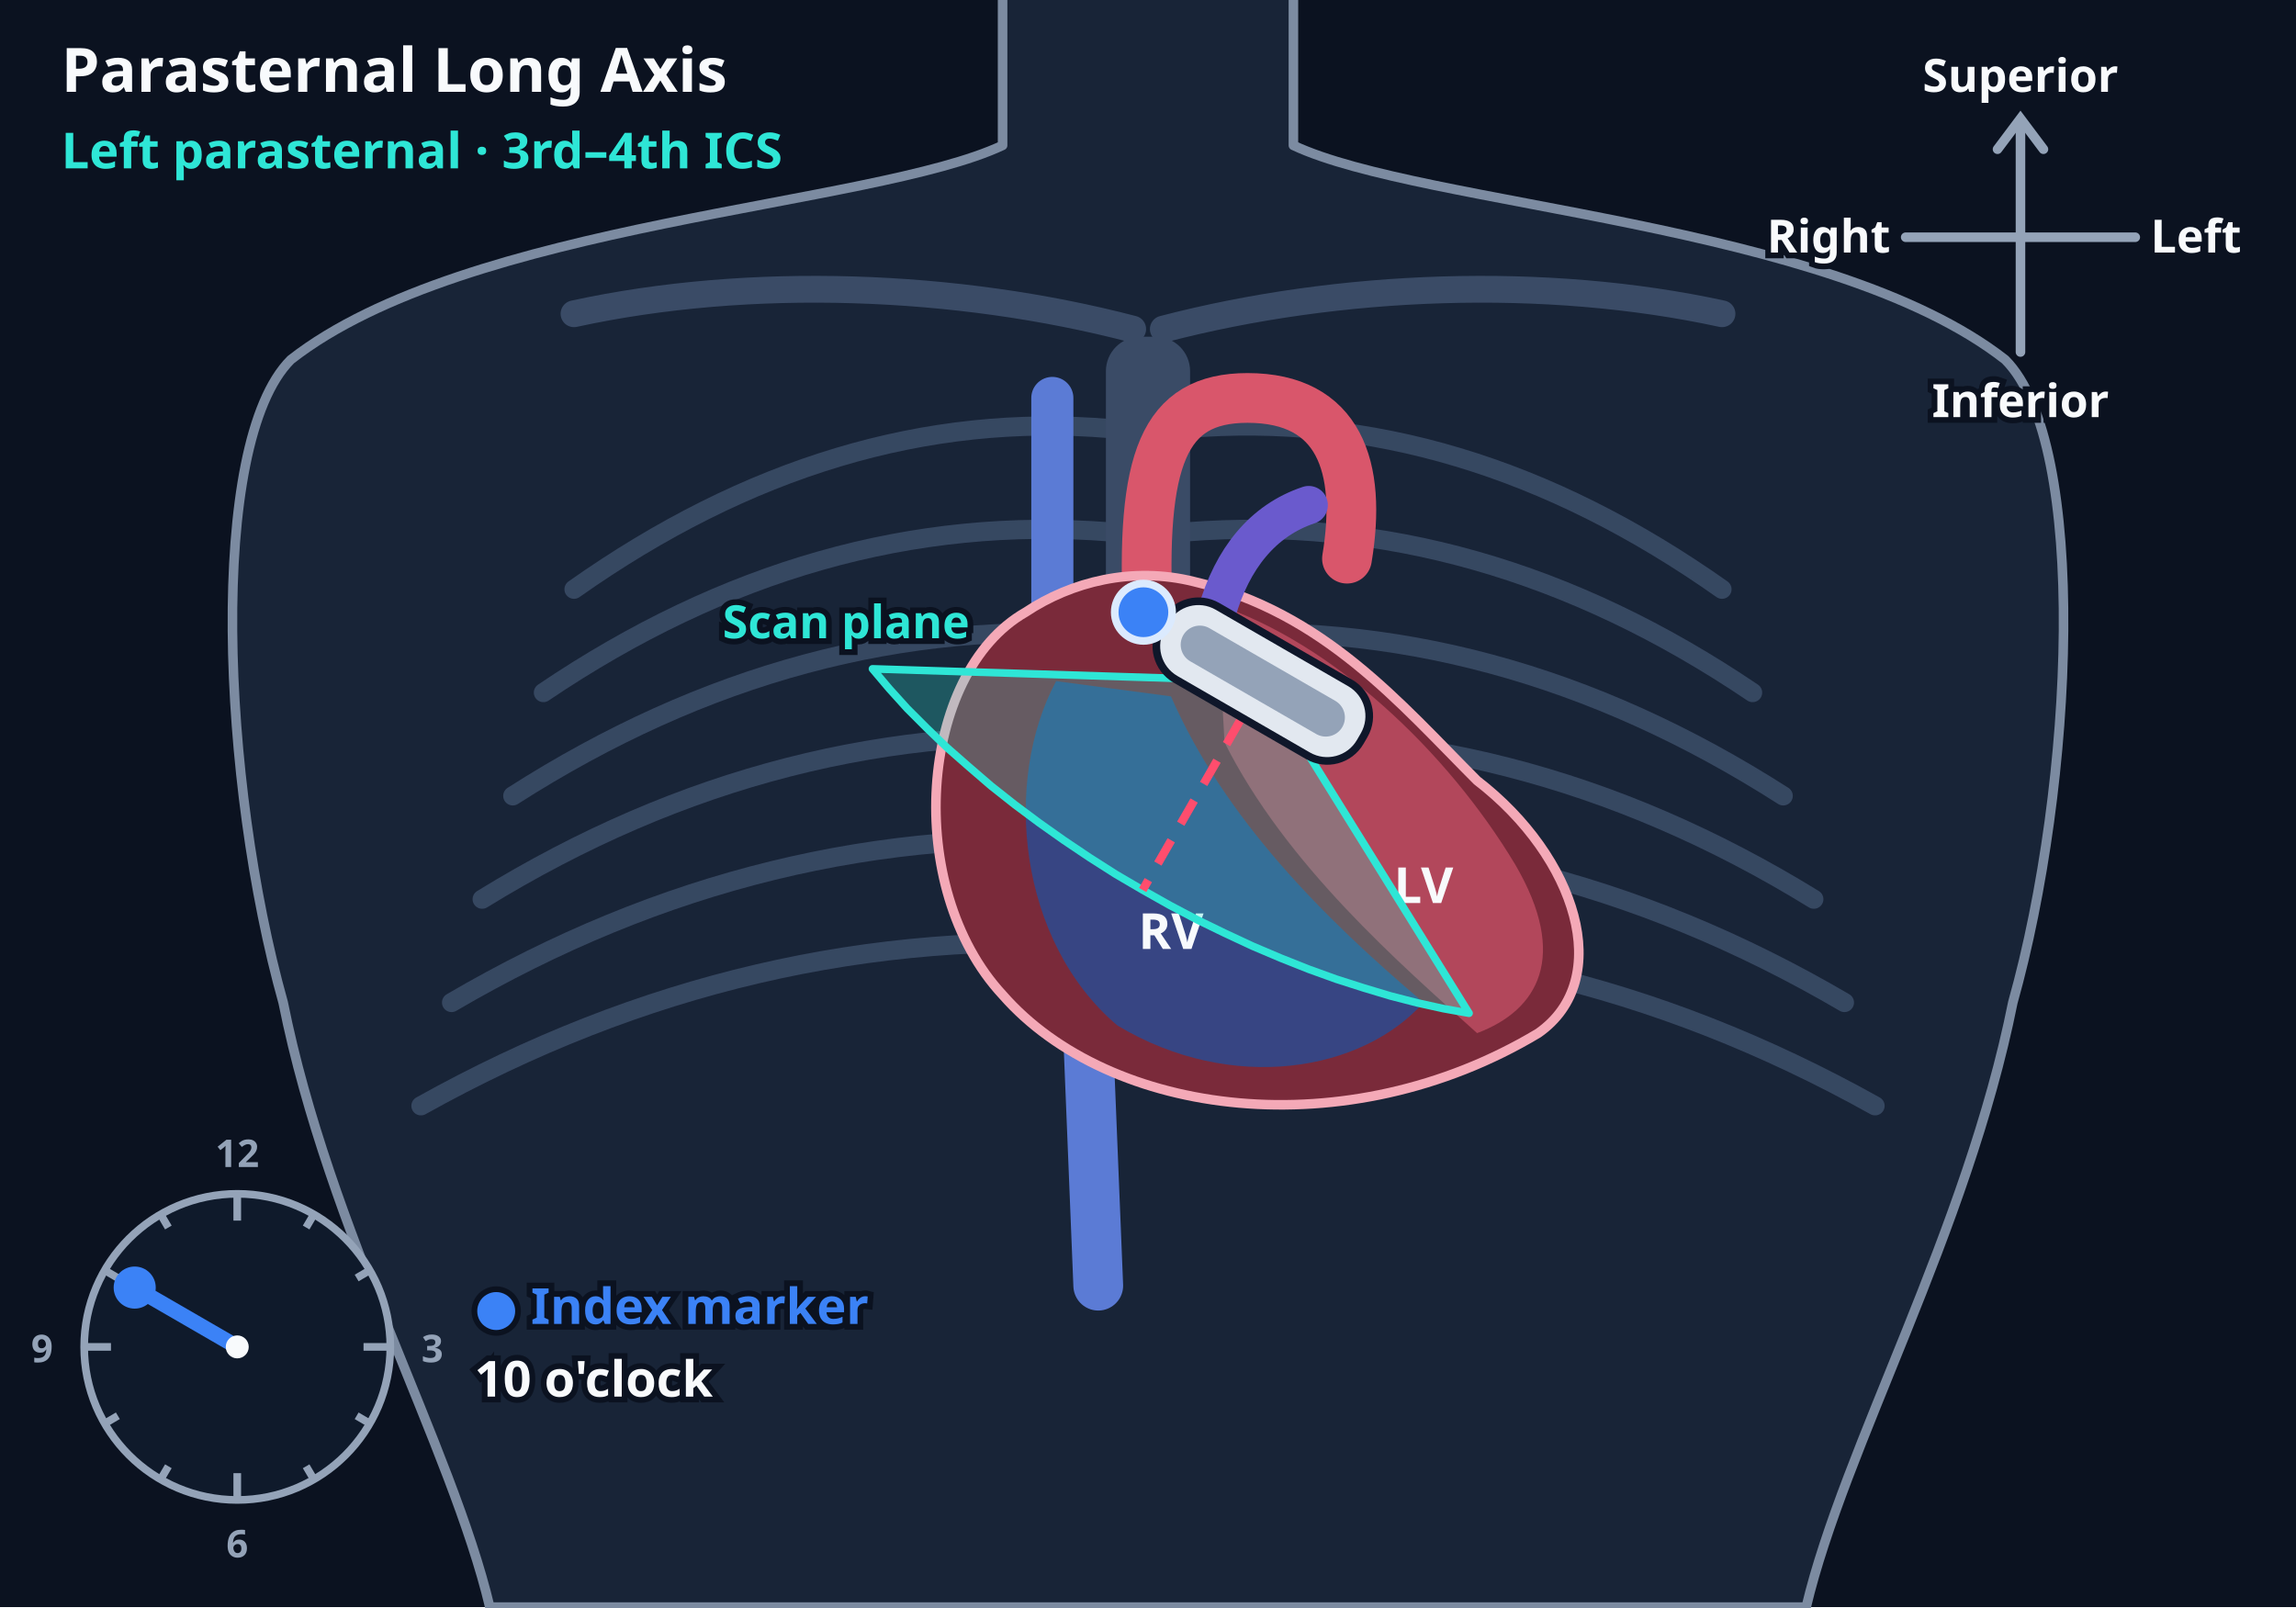
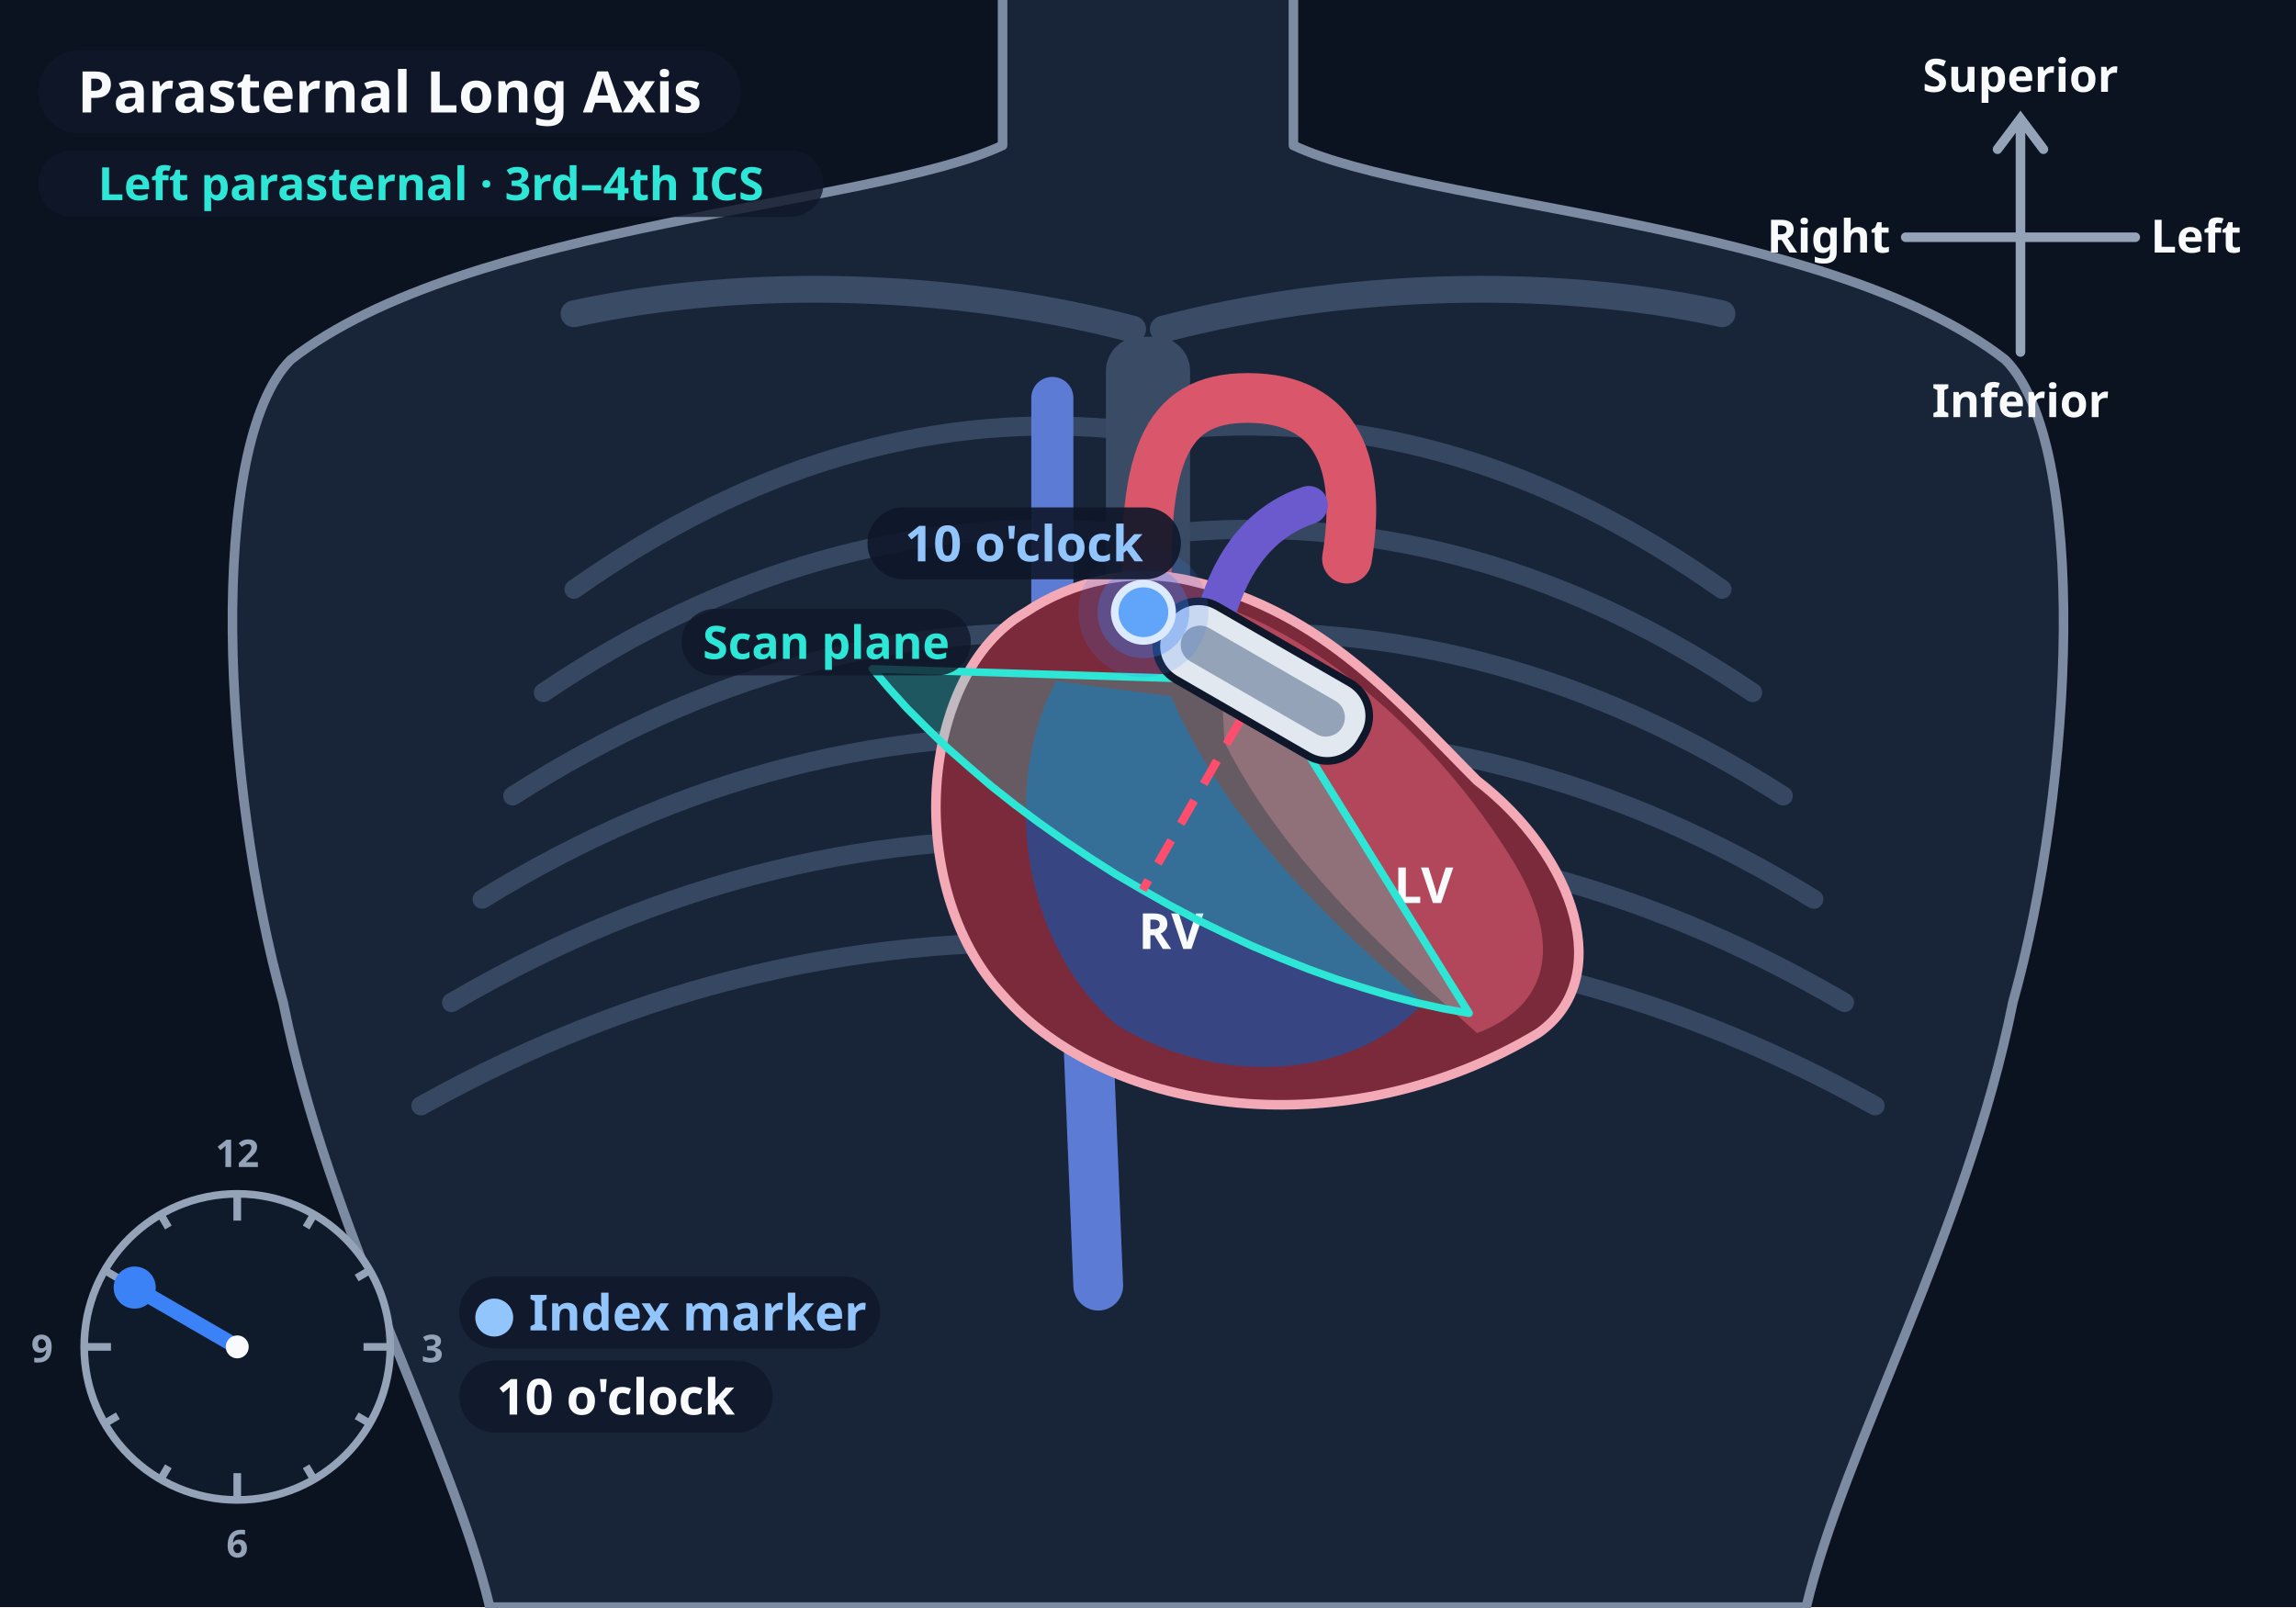
<svg xmlns="http://www.w3.org/2000/svg" width="600" height="420" viewBox="0 0 600 420">
  <rect width="600" height="420" fill="#0B1220" />
  <path d="M 262 0 L 262 38 C 228 54 122 58 76 94 C 54 116 58 205 74 262 C 86 322 118 378 128 420            L 472 420 C 482 378 514 322 526 262 C 542 205 546 116 524 94 C 478 58 372 54 338 38 L 338 0" fill="#182437" stroke="#7C8BA1" stroke-width="2.5" stroke-linejoin="round" />
  <g fill="none" stroke="#3A4B66" stroke-width="5" stroke-linecap="round" opacity="0.9">
    <path d="M 290 112 Q 218 106 150 154" />
    <path d="M 310 112 Q 382 106 450 154" />
    <path d="M 290 139 Q 213 133 142 181" />
    <path d="M 310 139 Q 387 133 458 181" />
    <path d="M 290 166 Q 209 160 134 208" />
    <path d="M 310 166 Q 391 160 466 208" />
    <path d="M 290 193 Q 204 187 126 235" />
    <path d="M 310 193 Q 396 187 474 235" />
    <path d="M 290 220 Q 200 214 118 262" />
    <path d="M 310 220 Q 400 214 482 262" />
    <path d="M 290 247 Q 196 241 110 289" />
    <path d="M 310 247 Q 404 241 490 289" />
  </g>
  <path d="M 296 86 C 250 74 196 72 150 82 M 304 86 C 350 74 404 72 450 82" fill="none" stroke="#3A4B66" stroke-width="7" stroke-linecap="round" />
  <rect x="289" y="88" width="22" height="156" rx="9" fill="#3A4B66" />
  <path d="M 291 242 L 309 242 L 300 262 Z" fill="#3A4B66" />
  <path d="M 275 158 L 275 104" stroke="#5B7BD5" stroke-width="11" stroke-linecap="round" fill="none" />
  <path d="M 284 262 L 287 336" stroke="#5B7BD5" stroke-width="13" stroke-linecap="round" fill="none" />
  <path d="M 300 162 C 298 120 304 104 326 104 C 350 104 356 122 352 146" stroke="#D9566B" stroke-width="13" stroke-linecap="round" fill="none" />
  <path d="M 268 160 C 240 176 236 232 262 260 C 290 292 352 300 402 270 C 422 256 412 224 386 204            C 366 184 346 160 312 152 C 296 148 280 152 268 160 Z" fill="#7A2A3A" stroke="#F4A9B7" stroke-width="2.5" />
  <path d="M 276 178 C 262 204 266 246 292 268 C 322 286 356 280 372 262 C 346 240 320 214 306 182 Z" fill="#2B4A8F" opacity="0.85" />
  <path d="M 318 158 C 348 168 378 196 396 226 C 410 250 402 264 386 270 C 366 252 336 226 320 194 Z" fill="#B84A5E" opacity="0.9" />
  <path d="M 318 160 C 322 146 330 136 342 132" stroke="#6A5ACD" stroke-width="10" stroke-linecap="round" fill="none" />
  <g font-family="sans-serif" font-weight="700" font-size="13" fill="#F8FAFC" text-anchor="middle">
    <text x="306" y="248">RV</text>
    <text x="372" y="236">LV</text>
  </g>
  <path d="M 330.0 178.0 L 383.9 264.8 L 377.2 263.6 L 370.4 262.1 L 363.4 260.3 L 356.4 258.2 L 349.2 255.9 L 342.0 253.3 L 334.7 250.4 L 327.4 247.3 L 320.1 243.9 L 312.9 240.4 L 305.7 236.6 L 298.6 232.6 L 291.6 228.5 L 284.7 224.1 L 278.0 219.6 L 271.5 215.0 L 265.2 210.3 L 259.0 205.4 L 253.2 200.4 L 247.5 195.4 L 242.2 190.3 L 237.1 185.2 L 232.4 180.0 L 228.0 174.8 Z" fill="#2EE6D6" fill-opacity="0.26" stroke="#2EE6D6" stroke-width="2" stroke-linejoin="round" />
  <path d="M 330.0 178.0 L 298.6 232.6" stroke="#FF4D6D" stroke-width="2.2" stroke-dasharray="7 5" fill="none" />
-   <text x="221.1" y="166.8" font-family="sans-serif" font-size="12" fill="#2EE6D6" font-weight="700" text-anchor="middle" stroke="#0B1220" stroke-width="3" paint-order="stroke">Scan plane</text>
+   <rect x="178.1" y="159.1" width="75.6" height="17.4" rx="8.7" fill="#0F172A" fill-opacity="0.8" />
+   <text x="215.9" y="172.2" font-family="sans-serif" font-weight="700" font-size="12" fill="#2EE6D6" text-anchor="middle">Scan plane</text>
  <g transform="translate(330 178) rotate(-150.0)">
    <rect x="-30" y="-11" width="60" height="22" rx="10" fill="#E2E8F0" stroke="#0F172A" stroke-width="2" />
    <rect x="-24" y="-5" width="48" height="10" rx="5" fill="#94A3B8" />
  </g>
-   <circle cx="298.8" cy="160.0" r="7.5" fill="#3B82F6" stroke="#DBEAFE" stroke-width="2" />
+   <circle cx="298.8" cy="160.0" r="17" fill="#3B82F6" fill-opacity="0.16" />
+   <circle cx="298.8" cy="160.0" r="12" fill="#3B82F6" fill-opacity="0.32" />
+   <circle cx="298.8" cy="160.0" r="7.5" fill="#60A5FA" stroke="#DBEAFE" stroke-width="2" />
+   <rect x="226.7" y="132.6" width="81.9" height="18.8" rx="9.4" fill="#0F172A" fill-opacity="0.9" />
+   <text x="267.6" y="146.7" font-family="sans-serif" font-weight="700" font-size="13" fill="#93C5FD" text-anchor="middle">10 o'clock</text>
  <g stroke="#94A3B8" stroke-width="2.5" fill="none" stroke-linecap="round">
    <path d="M 528 32 L 528 92 M 498 62 L 558 62" />
    <path d="M 522 39 L 528 31 L 534 39" />
  </g>
-   <g font-family="sans-serif" font-size="12" font-weight="700" fill="#F8FAFC" text-anchor="middle" stroke="#0B1220" stroke-width="3" paint-order="stroke">
+   <g font-family="sans-serif" font-size="12" font-weight="700" fill="#F8FAFC" text-anchor="middle">
    <text x="528" y="24">Superior</text>
    <text x="528" y="109">Inferior</text>
    <text x="494" y="66" text-anchor="end">Right</text>
    <text x="562" y="66" text-anchor="start">Left</text>
  </g>
  <circle cx="62" cy="352" r="40" fill="#0F1A2B" stroke="#94A3B8" stroke-width="2" />
  <g stroke="#94A3B8" stroke-width="2">
    <path d="M 62.0 319.0 L 62.0 312.0" />
    <path d="M 80.0 320.8 L 82.0 317.4" />
    <path d="M 93.2 334.0 L 96.6 332.0" />
    <path d="M 95.0 352.0 L 102.0 352.0" />
    <path d="M 93.2 370.0 L 96.6 372.0" />
    <path d="M 80.0 383.2 L 82.0 386.6" />
    <path d="M 62.0 385.0 L 62.0 392.0" />
    <path d="M 44.0 383.2 L 42.0 386.6" />
    <path d="M 30.8 370.0 L 27.4 372.0" />
    <path d="M 29.0 352.0 L 22.0 352.0" />
    <path d="M 30.8 334.0 L 27.4 332.0" />
    <path d="M 44.0 320.8 L 42.0 317.4" />
  </g>
  <path d="M 62 352 L 35.2 336.5" stroke="#3B82F6" stroke-width="4" stroke-linecap="round" />
  <circle cx="35.2" cy="336.5" r="4.5" fill="#3B82F6" stroke="#3B82F6" stroke-width="2" />
  <circle cx="62" cy="352" r="3" fill="#F8FAFC" />
  <g font-family="sans-serif" font-size="10" font-weight="700" fill="#94A3B8" text-anchor="middle">
    <text x="62.0" y="305.0">12</text>
    <text x="113.0" y="356.0">3</text>
    <text x="62.0" y="407.0">6</text>
    <text x="11.0" y="356.0">9</text>
  </g>
-   <text x="124" y="346" font-family="sans-serif" font-size="13" font-weight="700" fill="#3B82F6" stroke="#0B1220" stroke-width="3" paint-order="stroke">● Index marker</text>
-   <text x="124" y="365" font-family="sans-serif" font-size="13" font-weight="700" fill="#F8FAFC" stroke="#0B1220" stroke-width="3" paint-order="stroke">10 o'clock</text>
-   <g font-family="sans-serif" font-weight="700" stroke="#0B1220" stroke-width="3" paint-order="stroke">
-     <text x="16" y="24" font-size="16" fill="#F8FAFC" text-anchor="start">Parasternal Long Axis</text>
-     <text x="16" y="44" font-size="13" fill="#2EE6D6" text-anchor="start">Left parasternal · 3rd–4th ICS</text>
-   </g>
+   <rect x="120.0" y="333.6" width="110.0" height="18.8" rx="9.4" fill="#0F172A" fill-opacity="0.8" />
+   <text x="175.0" y="347.7" font-family="sans-serif" font-weight="700" font-size="13" fill="#93C5FD" text-anchor="middle">● Index marker</text>
+   <rect x="120.0" y="355.6" width="81.9" height="18.8" rx="9.4" fill="#0F172A" fill-opacity="0.8" />
+   <text x="160.9" y="369.7" font-family="sans-serif" font-weight="700" font-size="13" fill="#F8FAFC" text-anchor="middle">10 o'clock</text>
+   <rect x="10.0" y="13.1" width="183.6" height="21.8" rx="10.9" fill="#0F172A" fill-opacity="0.8" />
+   <text x="101.8" y="29.4" font-family="sans-serif" font-weight="700" font-size="15" fill="#F8FAFC" text-anchor="middle">Parasternal Long Axis</text>
+   <rect x="10.0" y="39.3" width="205.2" height="17.4" rx="8.7" fill="#0F172A" fill-opacity="0.8" />
+   <text x="112.6" y="52.3" font-family="sans-serif" font-weight="700" font-size="12" fill="#2EE6D6" text-anchor="middle">Left parasternal · 3rd–4th ICS</text>
</svg>
